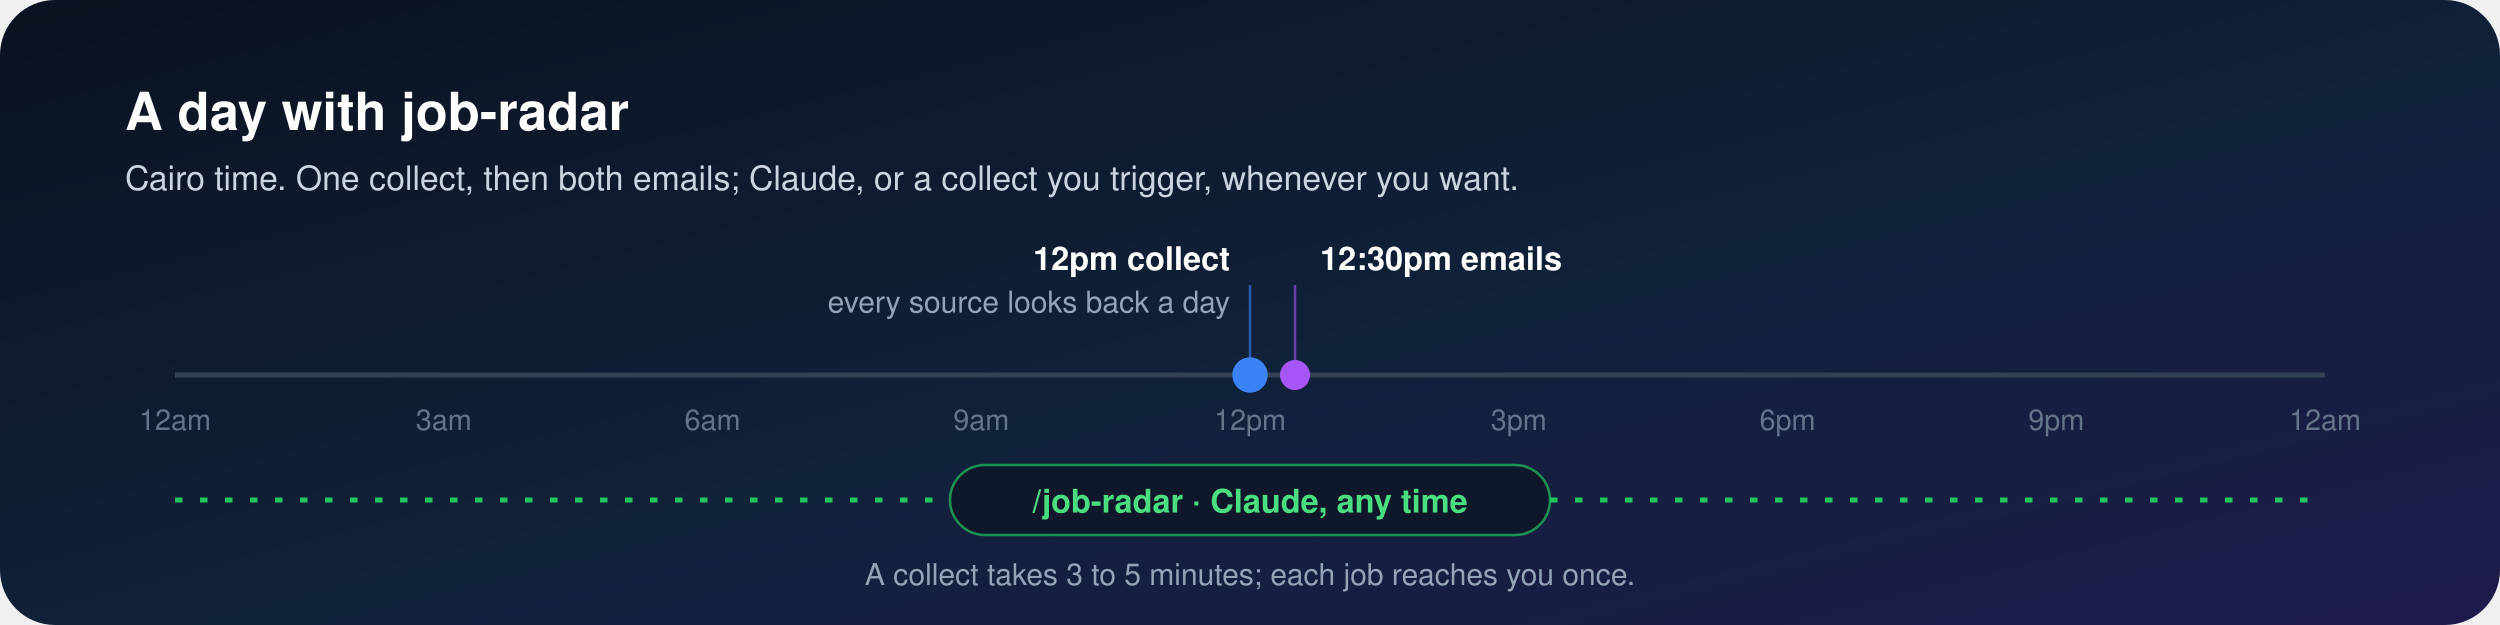
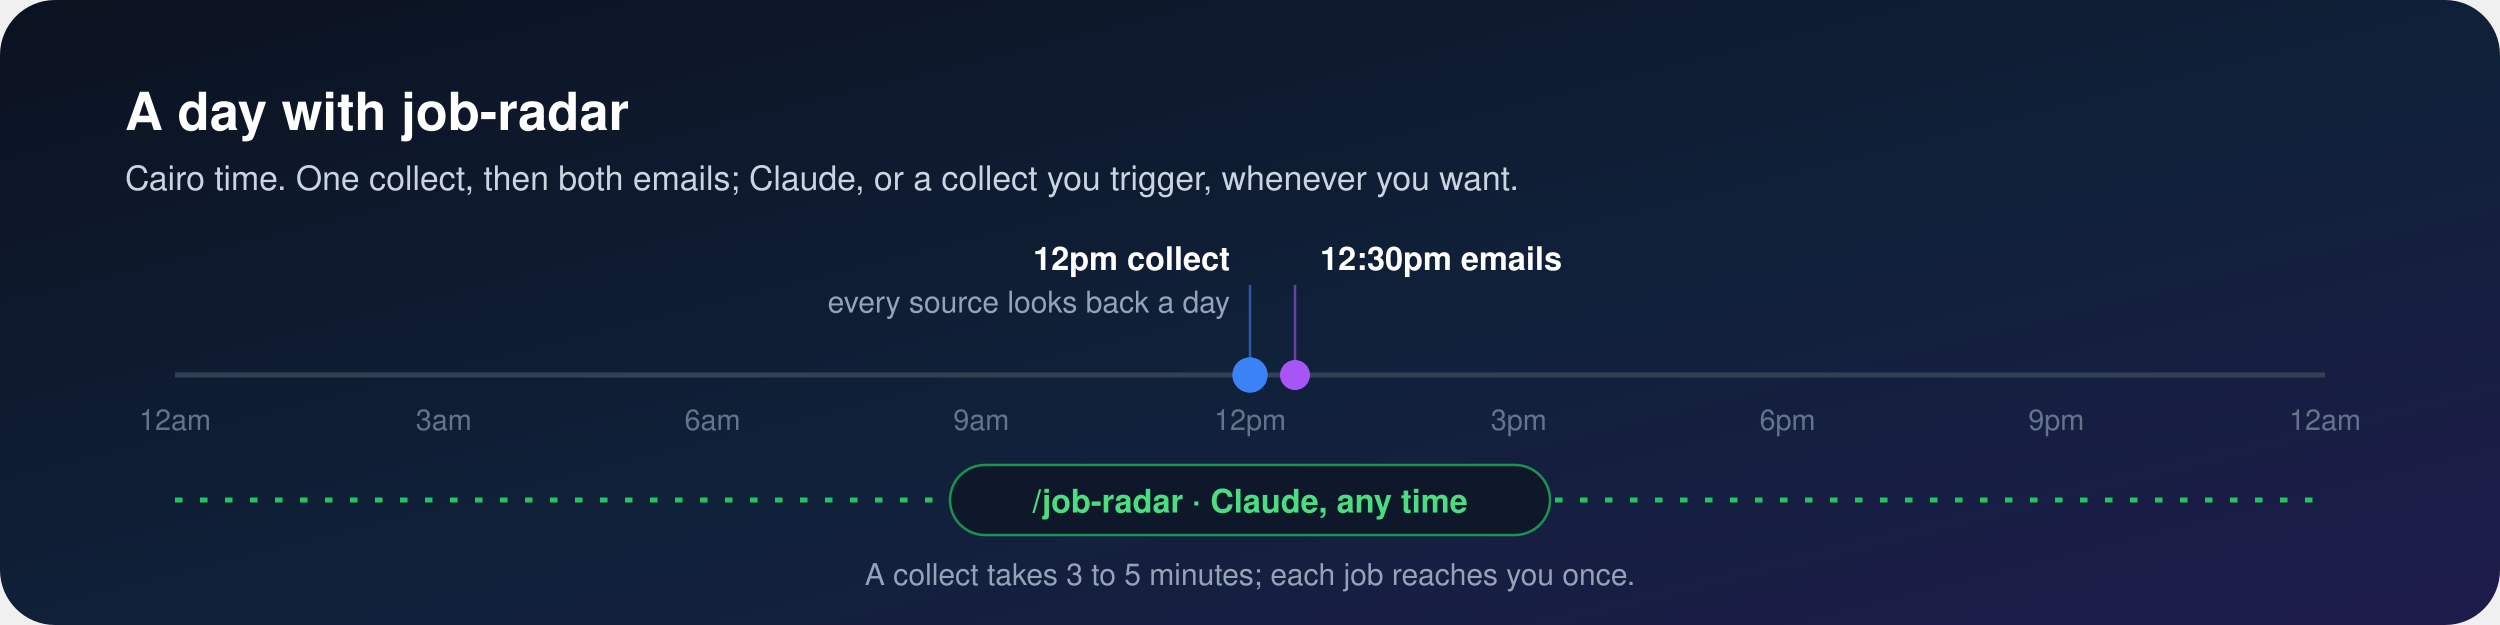
<svg xmlns="http://www.w3.org/2000/svg" viewBox="0 0 1000 250" width="1000" height="250" role="img" aria-label="A day with job-radar, Cairo time: Airflow collects once, at 12pm, and sends both emails 30 minutes later, at 12:30pm. Claude works only when you type /job-radar, at any time; you can also trigger a collect yourself.">
  <defs>
    <linearGradient id="bg" x1="0" y1="0" x2="1" y2="1">
      <stop offset="0" stop-color="#0B1220" />
      <stop offset="0.55" stop-color="#10213A" />
      <stop offset="1" stop-color="#1E1B4B" />
    </linearGradient>
  </defs>
  <style>
    text { font-family: "Segoe UI", -apple-system, Helvetica, Arial, sans-serif; }
    .title { font-size: 21px; font-weight: 700; fill: #FFFFFF; }
    .sub { font-size: 13.5px; fill: #CBD5E1; }
    .hour { font-size: 11.5px; fill: #64748B; }
    .label { font-size: 13px; font-weight: 700; fill: #FFFFFF; }
    .note { font-size: 12px; fill: #94A3B8; }
    .ping { animation: ping 2.4s ease-out infinite; transform-box: fill-box; transform-origin: center; }
    @keyframes ping { 0% { transform: scale(1); opacity: 0.7; } 100% { transform: scale(2.6); opacity: 0; } }
    .any { fill: none; stroke: #22C55E; stroke-width: 2; stroke-dasharray: 3 7; animation: flow 2.4s linear infinite; }
    @keyframes flow { to { stroke-dashoffset: -20; } }
  </style>
  <rect width="1000" height="250" rx="22" fill="url(#bg)" />
  <text x="50" y="52" class="title">A day with job-radar</text>
  <text x="50" y="76" class="sub">Cairo time. One collect, then both emails; Claude, or a collect you trigger, whenever you want.</text>
  <line x1="70" y1="150" x2="930" y2="150" stroke="#334155" stroke-width="2" />
  <g class="hour" text-anchor="middle">
    <text x="70" y="172">12am</text>
    <text x="177.5" y="172">3am</text>
    <text x="285" y="172">6am</text>
    <text x="392.5" y="172">9am</text>
    <text x="500" y="172">12pm</text>
    <text x="607.5" y="172">3pm</text>
    <text x="715" y="172">6pm</text>
    <text x="822.5" y="172">9pm</text>
    <text x="930" y="172">12am</text>
  </g>
  <line x1="500" y1="150" x2="500" y2="114" stroke="#3B82F6" stroke-opacity="0.6" />
  <circle cx="500" cy="150" r="7" fill="#3B82F6" class="ping" />
  <circle cx="500" cy="150" r="7" fill="#3B82F6" />
  <text x="492" y="108" class="label" text-anchor="end">12pm collect</text>
  <text x="492" y="125" class="note" text-anchor="end">every source looks back a day</text>
  <circle cx="518" cy="150" r="6" fill="#A855F7" />
  <text x="528" y="108" class="label">12:30pm emails</text>
  <line x1="518" y1="150" x2="518" y2="114" stroke="#A855F7" stroke-opacity="0.6" />
-   <path class="any" d="M70 200 H930" />
+   <path class="any" d="M70 200 H378" />
+   <path class="any" d="M622 200 H930" />
  <rect x="380" y="186" width="240" height="28" rx="14" fill="#0F172A" stroke="#22C55E" stroke-opacity="0.7" />
  <text x="500" y="205" class="label" text-anchor="middle" style="fill:#4ADE80">/job-radar · Claude, any time</text>
  <text x="500" y="234" class="note" text-anchor="middle">A collect takes 3 to 5 minutes; each job reaches you once.</text>
</svg>
